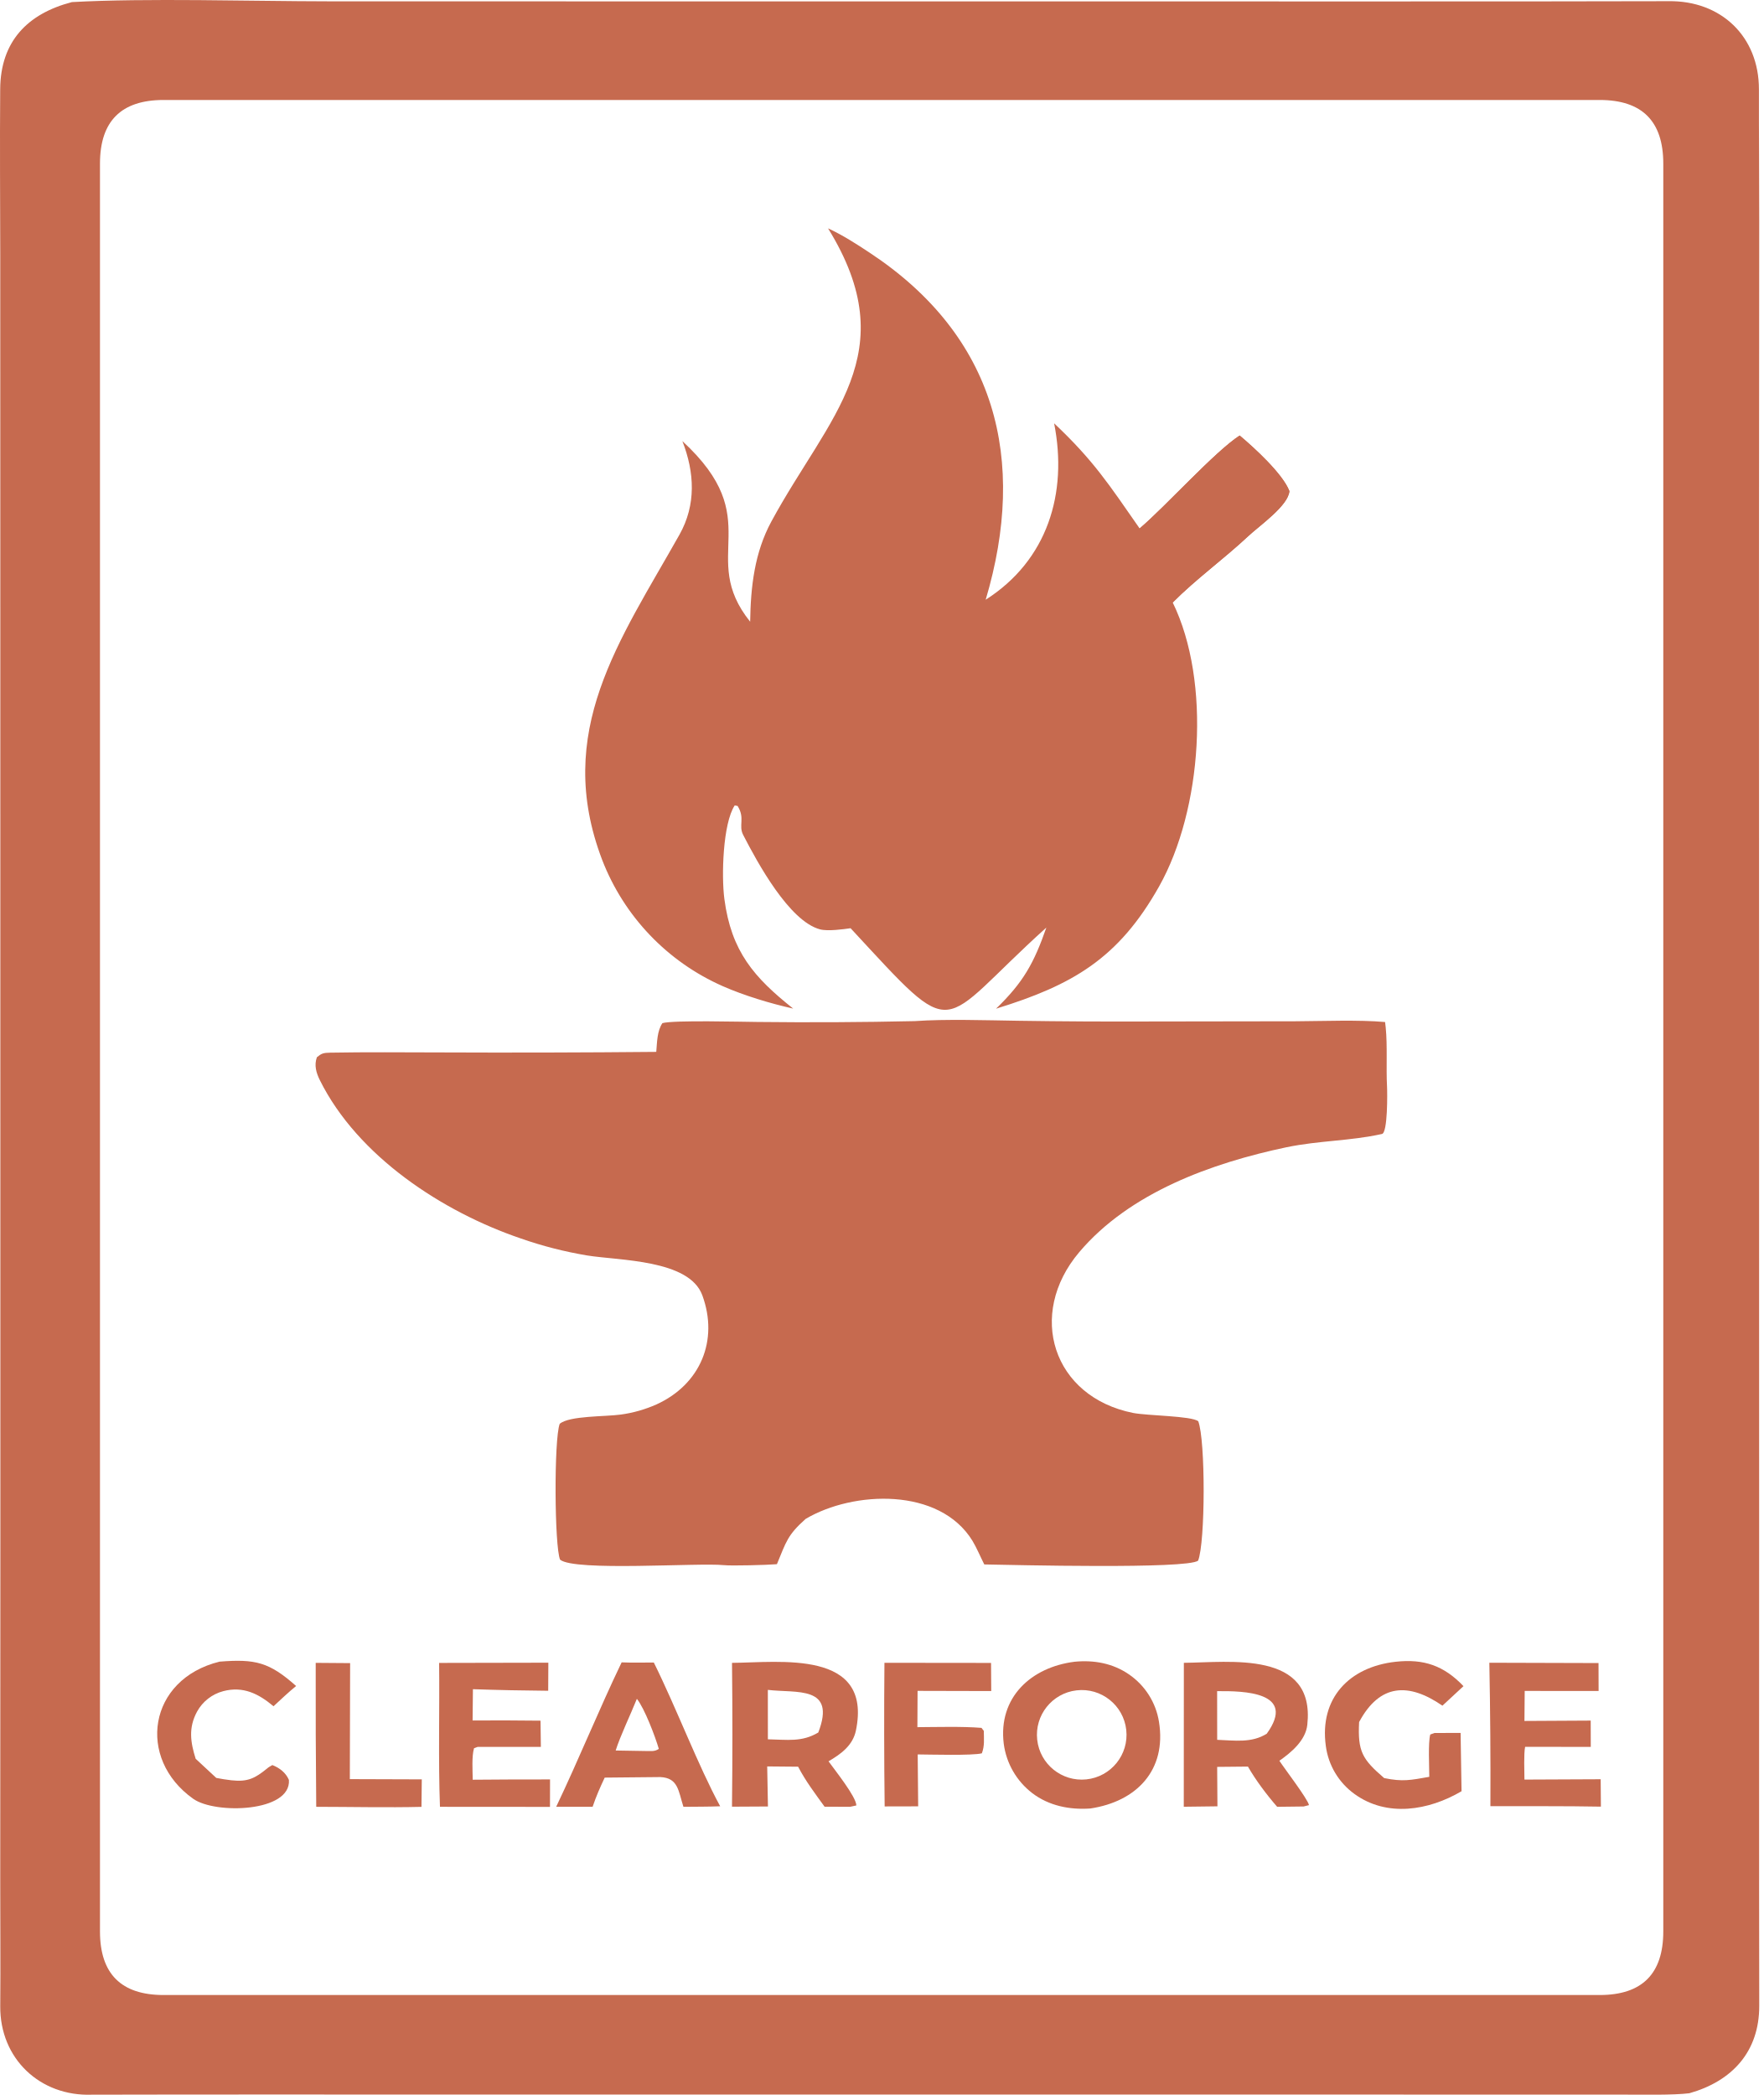
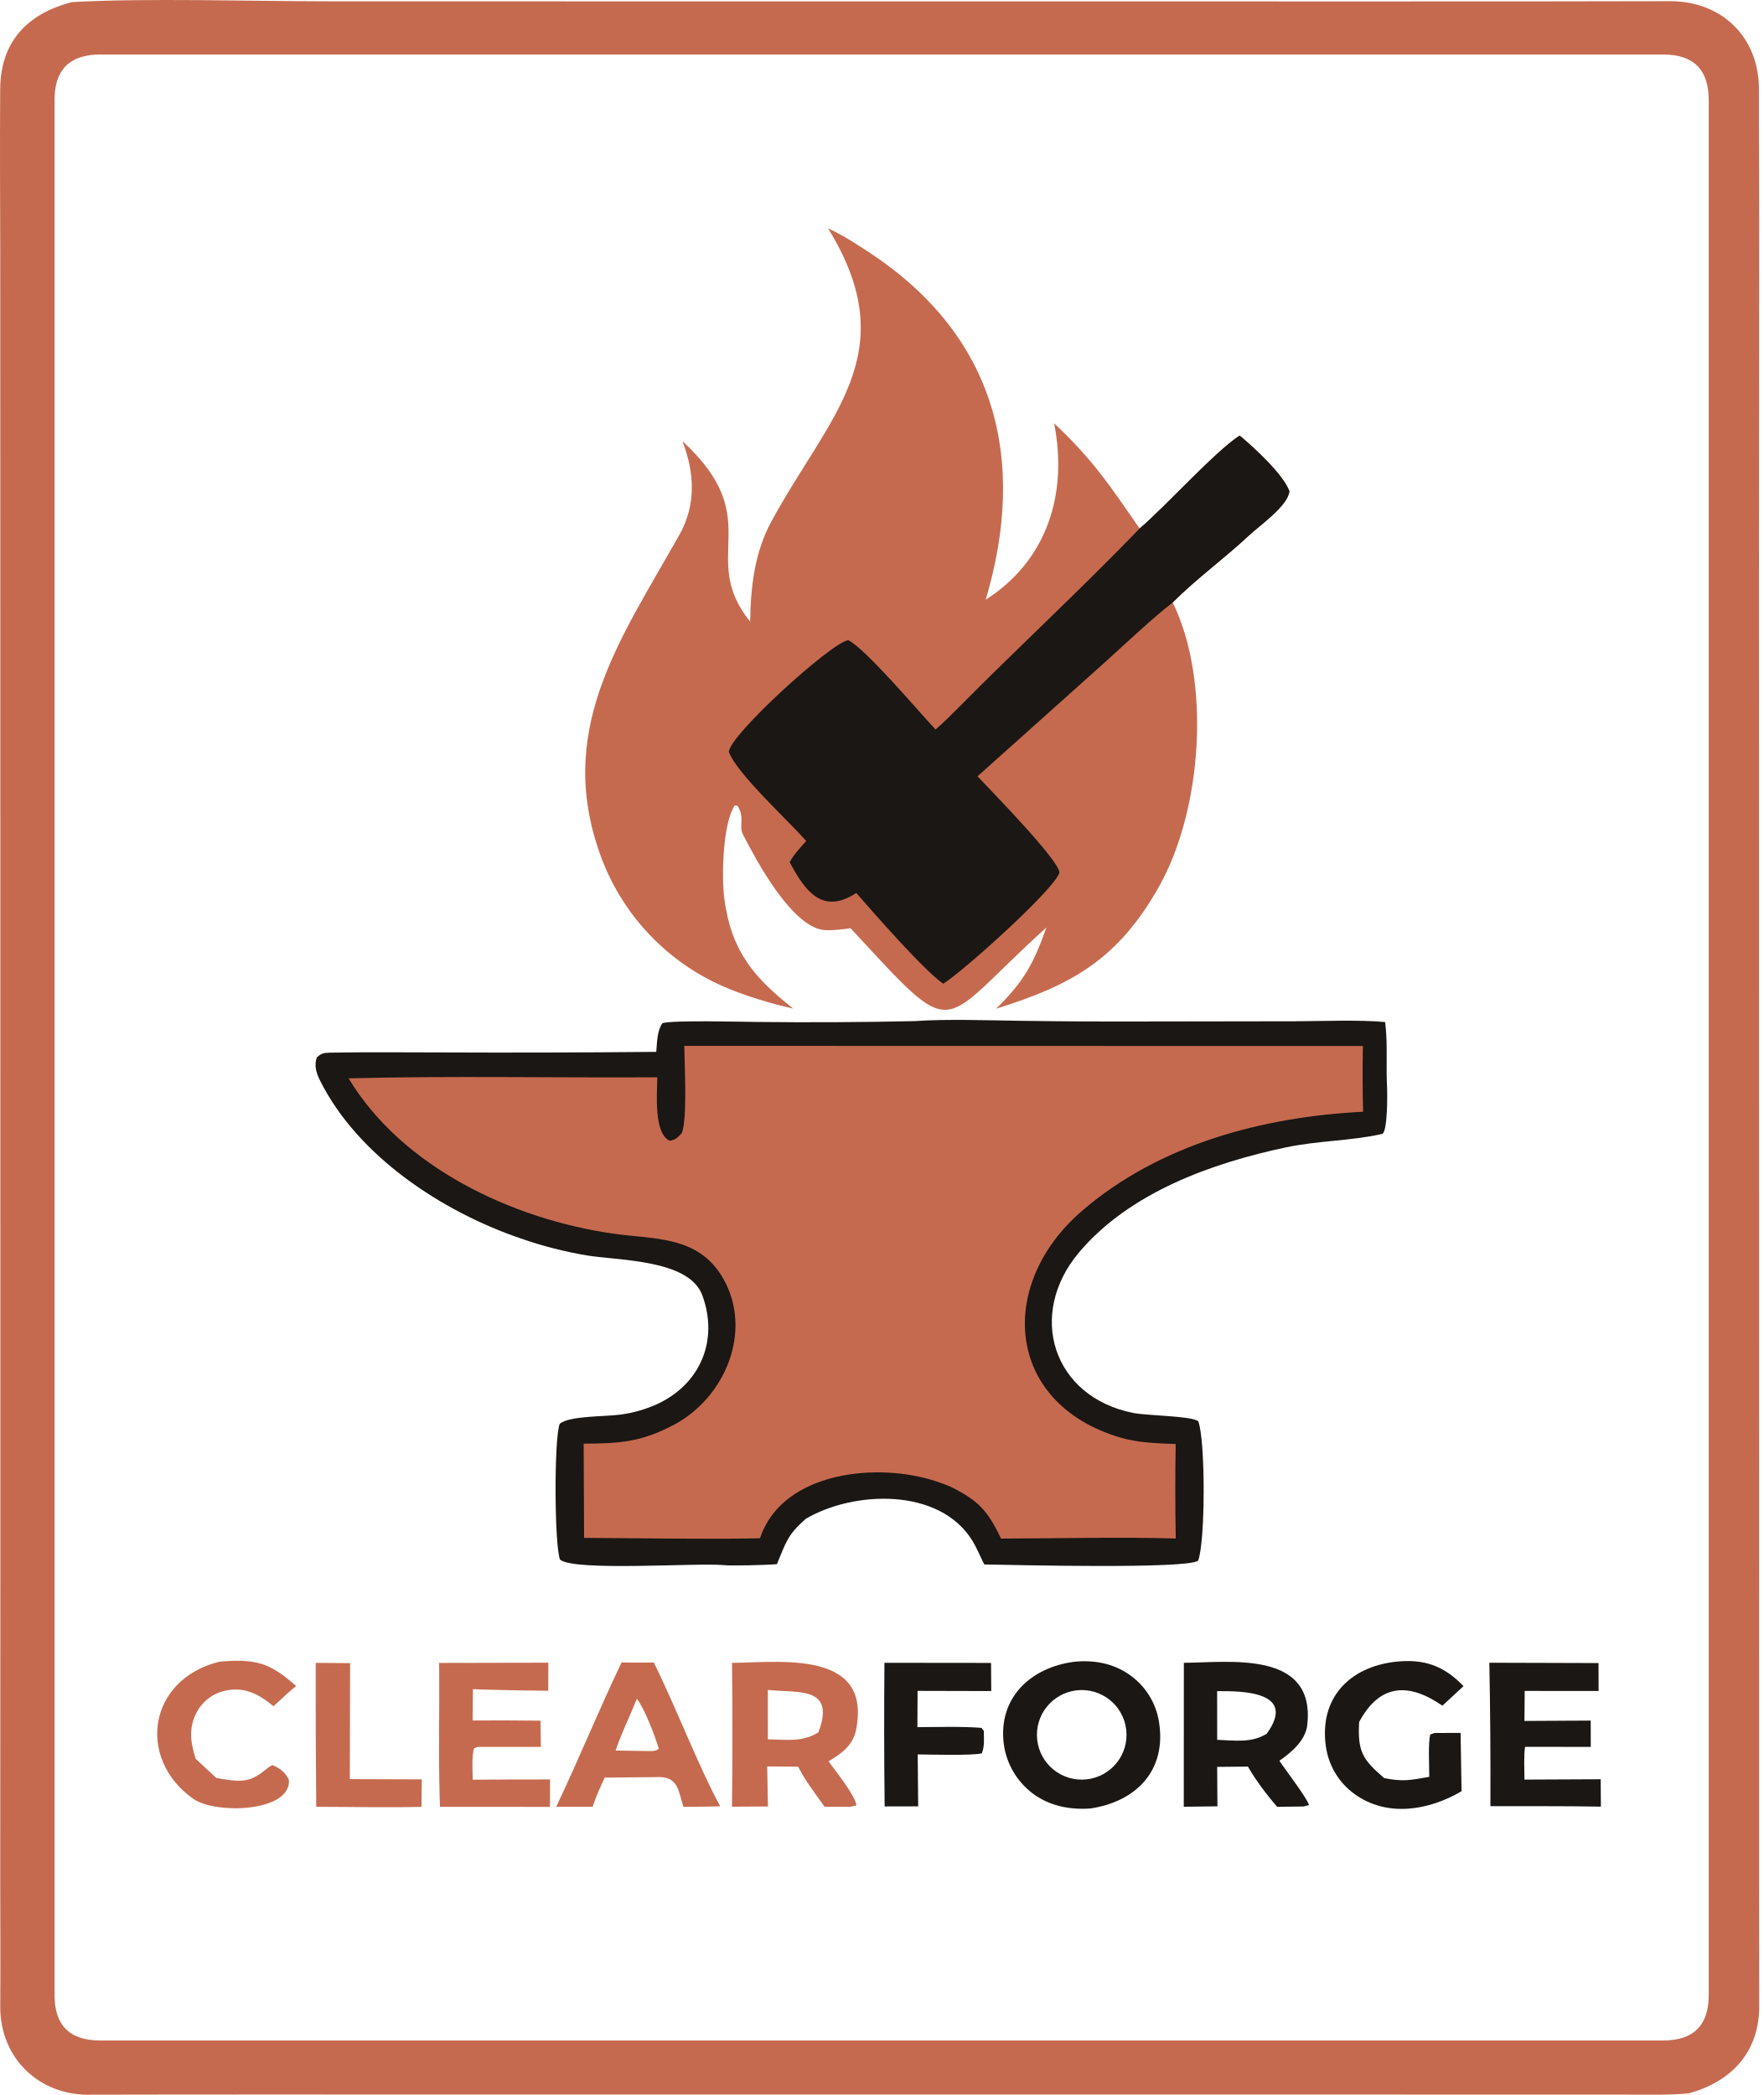
<svg xmlns="http://www.w3.org/2000/svg" width="388" height="461" viewBox="0 0 388 461" fill="none">
-   <path d="M15.827 0.46C32.296 -0.456 55.211 0.276 72.303 0.291L175.85 0.311L307.773 0.314C327.552 0.324 347.291 0.306 367.117 0.26C378.692 0.072 387.079 8.034 387.048 19.706C387.026 29.188 387.119 38.973 387.11 48.546L387.061 120.961L387.092 335.172C387.097 370.579 387.053 405.986 387.114 441.393C387.132 451.469 381.14 457.96 371.737 460.614C368.119 461.063 361.394 460.913 357.639 460.918L333.295 460.913L252.934 460.896L97.261 460.9C71.58 460.904 45.988 460.869 20.214 460.931C8.802 461.34 -0.049 452.986 0.055 441.445C0.135 432.459 0.046 422.997 0.053 413.83L0.083 337.928L0.069 122.141L0.056 56.143C0.034 43.967 -0.049 31.784 0.042 19.61C0.121 9.124 6.025 3.018 15.827 0.46Z M 36 22 H 352 Q 366 22 366 36 V 425 Q 366 439 352 439 H 36 Q 22 439 22 425 V 36 Q 22 22 36 22 Z" fill="#C66A4F" fill-rule="evenodd" />
-   <path d="M201.262 224.694C208.143 224.206 217.061 224.514 223.995 224.615C233.656 224.764 243.318 224.817 252.98 224.777L285.07 224.729C291.09 224.698 298.972 224.373 304.782 224.896C304.834 225.292 304.88 225.692 304.92 226.087C305.329 230.218 304.988 234.911 305.21 239.06C305.286 240.479 305.375 249.246 304.105 249.527C296.984 251.105 290.392 250.942 283.071 252.454C266.639 255.922 248.593 262.399 237.469 275.552C225.876 289.267 231.668 307.39 249.343 310.915C252.467 311.539 262.203 311.552 263.674 312.747C265.282 316.948 265.241 339.391 263.64 343.417C261.256 345.319 222.829 344.361 216.587 344.252C215.807 342.709 214.853 340.468 213.989 339.057C206.756 327.249 187.803 328.005 177.285 334.228C173.268 337.792 173 339.273 170.959 344.19L170.693 344.212C168.749 344.375 160.98 344.59 159.25 344.405C153.751 343.83 126.377 345.834 123.243 343.197C122.001 340.31 121.874 316.711 123.162 313.31C125.278 311.504 133.182 311.754 136.612 311.271C139.316 310.902 141.955 310.15 144.449 309.043C154.129 304.639 158.189 294.927 154.537 285.013C151.632 277.13 136.243 277.406 129.182 276.259C124.214 275.429 119.327 274.176 114.575 272.511C97.416 266.671 78.746 254.493 70.393 237.711C69.576 236.067 69.094 234.397 69.731 232.639C70.76 231.796 71.145 231.664 72.675 231.637C80.594 231.492 88.715 231.571 96.618 231.585C112.548 231.655 128.479 231.615 144.409 231.462C144.59 229.343 144.592 226.83 145.763 225.138C148.251 224.443 163.389 224.857 166.659 224.879C178.194 225.01 189.73 224.949 201.262 224.694Z" fill="#C66A4F" />
+   <path d="M15.827 0.46C32.296 -0.456 55.211 0.276 72.303 0.291L175.85 0.311L307.773 0.314C327.552 0.324 347.291 0.306 367.117 0.26C378.692 0.072 387.079 8.034 387.048 19.706C387.026 29.188 387.119 38.973 387.11 48.546L387.061 120.961L387.092 335.172C387.097 370.579 387.053 405.986 387.114 441.393C387.132 451.469 381.14 457.96 371.737 460.614C368.119 461.063 361.394 460.913 357.639 460.918L333.295 460.913L252.934 460.896L97.261 460.9C71.58 460.904 45.988 460.869 20.214 460.931C8.802 461.34 -0.049 452.986 0.055 441.445C0.135 432.459 0.046 422.997 0.053 413.83L0.083 337.928L0.069 122.141L0.056 56.143C0.034 43.967 -0.049 31.784 0.042 19.61C0.121 9.124 6.025 3.018 15.827 0.46Z M 22 12 H 366 Q 376 12 376 22 V 439 Q 376 449 366 449 H 22 Q 12 449 12 439 V 22 Q 12 12 22 12 Z" fill="#C66A4F" fill-rule="evenodd" />
+   <path d="M201.262 224.694C208.143 224.206 217.061 224.514 223.995 224.615C233.656 224.764 243.318 224.817 252.98 224.777L285.07 224.729C291.09 224.698 298.972 224.373 304.782 224.896C304.834 225.292 304.88 225.692 304.92 226.087C305.329 230.218 304.988 234.911 305.21 239.06C305.286 240.479 305.375 249.246 304.105 249.527C296.984 251.105 290.392 250.942 283.071 252.454C266.639 255.922 248.593 262.399 237.469 275.552C225.876 289.267 231.668 307.39 249.343 310.915C252.467 311.539 262.203 311.552 263.674 312.747C265.282 316.948 265.241 339.391 263.64 343.417C261.256 345.319 222.829 344.361 216.587 344.252C215.807 342.709 214.853 340.468 213.989 339.057C206.756 327.249 187.803 328.005 177.285 334.228C173.268 337.792 173 339.273 170.959 344.19L170.693 344.212C168.749 344.375 160.98 344.59 159.25 344.405C153.751 343.83 126.377 345.834 123.243 343.197C122.001 340.31 121.874 316.711 123.162 313.31C125.278 311.504 133.182 311.754 136.612 311.271C139.316 310.902 141.955 310.15 144.449 309.043C154.129 304.639 158.189 294.927 154.537 285.013C151.632 277.13 136.243 277.406 129.182 276.259C124.214 275.429 119.327 274.176 114.575 272.511C97.416 266.671 78.746 254.493 70.393 237.711C69.576 236.067 69.094 234.397 69.731 232.639C70.76 231.796 71.145 231.664 72.675 231.637C80.594 231.492 88.715 231.571 96.618 231.585C112.548 231.655 128.479 231.615 144.409 231.462C144.59 229.343 144.592 226.83 145.763 225.138C148.251 224.443 163.389 224.857 166.659 224.879C178.194 225.01 189.73 224.949 201.262 224.694Z" fill="#1A1714" />
  <path d="M150.573 230.143L299.898 230.174C299.813 234.995 299.828 239.816 299.944 244.636C277.966 245.753 255.288 251.694 238.141 266.407C219.324 282.557 221.131 308.726 246.401 316.294C250.46 317.506 254.483 317.577 258.71 317.757C258.584 324.687 258.588 331.617 258.723 338.547C246.805 338.165 232.361 338.547 220.27 338.556C217.317 332.325 215.18 330.132 209.141 327.135C208.134 326.717 207.111 326.335 206.076 325.992C193.31 321.677 172.137 323.685 167.237 338.495C154.65 338.75 141.187 338.464 128.528 338.407L128.431 317.673C136.261 317.625 141.009 317.383 148.304 313.516C159.568 307.544 165.738 292.875 159.123 281.313C153.681 271.821 143.945 272.761 134.828 271.443C112.638 268.239 88.467 256.831 76.711 237.289C98.854 236.704 122.341 237.196 144.635 237.056C144.611 240.624 143.79 249.299 147.353 251.022C148.778 250.762 148.928 250.437 150.023 249.365C151.293 246.267 150.611 234.142 150.573 230.143Z" fill="#C66A4F" />
  <path d="M182.21 50.248C185.44 51.737 188.428 53.668 191.389 55.624C219.206 74 226.066 101.135 216.897 131.968C230.497 123.295 234.996 108.535 231.956 93.147C240.693 101.389 244.028 106.614 250.775 116.286C256.688 111.249 267.185 99.499 272.781 95.835C275.982 98.516 282.269 104.261 283.73 108.064C283.487 111.283 277.126 115.677 274.631 118.016C269.378 122.939 263.093 127.487 258.052 132.579C266.552 149.942 264.528 178.217 255.065 195.041C246.117 210.95 236.018 216.759 219.176 221.961C225.195 216.141 227.508 211.945 230.246 204.113C205.769 226.135 211.222 230.205 187.169 204.254C185.666 204.469 182.167 204.963 180.44 204.502C173.664 202.694 166.677 189.835 163.529 183.712C162.445 181.604 164.014 180.046 162.297 177.341L161.665 177.235C159.058 181.236 158.725 192.737 159.393 197.796C160.921 209.379 165.916 215.083 174.538 221.939C169.548 220.827 163.674 219.053 159.023 216.996C146.853 211.629 137.316 201.646 132.515 189.244C121.725 161.004 136.412 140.947 149.522 117.638C153.198 111.102 152.861 103.991 150.154 97.062C168.977 114.41 153.452 122.322 165.069 136.808C165.181 129.117 166.027 121.597 169.74 114.748C182.358 91.47 199.214 77.787 182.21 50.248Z" fill="#C66A4F" />
-   <path d="M250.775 116.286C256.688 111.249 267.185 99.499 272.781 95.835C275.982 98.516 282.269 104.261 283.73 108.064C283.487 111.283 277.126 115.677 274.631 118.016C269.378 122.939 263.093 127.487 258.052 132.579C253.849 135.763 246.768 142.478 242.67 146.147L215.103 170.821C218.153 174.108 233.105 189.298 233.124 192.043C231.796 195.975 211.565 214.045 207.55 216.467C203.174 213.393 192.341 200.984 188.421 196.5C180.914 201.417 177.103 195.997 173.767 189.721C174.733 187.946 176.064 186.581 177.402 185.065C173.654 180.744 162.134 170.243 160.387 165.47C160.358 161.897 182.983 141.31 186.659 140.87C190.475 142.757 201.974 156.382 205.87 160.526C207.513 159.104 209.232 157.41 210.763 155.86C223.898 142.567 237.837 129.736 250.775 116.286Z" fill="#C66A4F" />
-   <path d="M236.458 365.662C240.689 365.244 244.871 365.996 248.409 368.435C251.958 370.856 254.352 374.631 255.029 378.876C256.749 389.511 250.103 396.428 239.936 397.953C235.389 398.278 230.809 397.373 227.133 394.564C223.687 391.919 221.434 388.012 220.87 383.706C219.61 373.532 226.874 366.866 236.458 365.662Z M236.882 371.959C242.315 371.322 247.228 375.229 247.829 380.665C248.431 386.096 244.49 390.983 239.049 391.55C233.659 392.108 228.829 388.214 228.233 382.831C227.637 377.443 231.501 372.592 236.882 371.959Z" fill="#C66A4F" fill-rule="evenodd" />
+   <path d="M250.775 116.286C256.688 111.249 267.185 99.499 272.781 95.835C275.982 98.516 282.269 104.261 283.73 108.064C283.487 111.283 277.126 115.677 274.631 118.016C269.378 122.939 263.093 127.487 258.052 132.579C253.849 135.763 246.768 142.478 242.67 146.147L215.103 170.821C218.153 174.108 233.105 189.298 233.124 192.043C231.796 195.975 211.565 214.045 207.55 216.467C203.174 213.393 192.341 200.984 188.421 196.5C180.914 201.417 177.103 195.997 173.767 189.721C174.733 187.946 176.064 186.581 177.402 185.065C173.654 180.744 162.134 170.243 160.387 165.47C160.358 161.897 182.983 141.31 186.659 140.87C190.475 142.757 201.974 156.382 205.87 160.526C207.513 159.104 209.232 157.41 210.763 155.86C223.898 142.567 237.837 129.736 250.775 116.286Z" fill="#1A1714" />
+   <path d="M236.458 365.662C240.689 365.244 244.871 365.996 248.409 368.435C251.958 370.856 254.352 374.631 255.029 378.876C256.749 389.511 250.103 396.428 239.936 397.953C235.389 398.278 230.809 397.373 227.133 394.564C223.687 391.919 221.434 388.012 220.87 383.706C219.61 373.532 226.874 366.866 236.458 365.662Z M236.882 371.959C242.315 371.322 247.228 375.229 247.829 380.665C248.431 386.096 244.49 390.983 239.049 391.55C233.659 392.108 228.829 388.214 228.233 382.831C227.637 377.443 231.501 372.592 236.882 371.959Z" fill="#1A1714" fill-rule="evenodd" />
  <path d="M161.076 365.908C171.418 365.846 192.043 362.867 188.343 380.788C187.664 384.079 185.075 385.956 182.316 387.573C183.67 389.471 188.403 395.364 188.439 397.285L187.069 397.579L181.449 397.566C179.339 394.639 177.297 391.967 175.623 388.759L168.82 388.698L168.984 397.513L161.071 397.557C161.191 387.006 161.193 376.455 161.076 365.908Z M168.962 371.854C175.227 372.623 184.077 370.808 180.063 381.232C176.449 383.394 173.243 382.809 168.969 382.73L168.962 371.854Z" fill="#C66A4F" fill-rule="evenodd" />
-   <path d="M260.503 365.899C270.517 365.824 289.464 363.06 287.67 379.54C287.297 382.967 284.178 385.591 281.525 387.45C282.639 389.168 287.797 395.896 288.035 397.214L286.857 397.513L281.037 397.584C278.746 394.956 276.334 391.748 274.604 388.733L267.834 388.799L267.892 397.478L260.485 397.57L260.503 365.899Z M267.825 372.135C273.616 372.082 285.415 372.258 278.743 381.5C275.407 383.583 271.759 382.989 267.837 382.844L267.825 372.135Z" fill="#C66A4F" fill-rule="evenodd" />
+   <path d="M260.503 365.899C270.517 365.824 289.464 363.06 287.67 379.54C287.297 382.967 284.178 385.591 281.525 387.45C282.639 389.168 287.797 395.896 288.035 397.214L286.857 397.513L281.037 397.584C278.746 394.956 276.334 391.748 274.604 388.733L267.834 388.799L267.892 397.478L260.485 397.57L260.503 365.899Z M267.825 372.135C273.616 372.082 285.415 372.258 278.743 381.5C275.407 383.583 271.759 382.989 267.837 382.844L267.825 372.135Z" fill="#1A1714" fill-rule="evenodd" />
  <path d="M136.789 365.798C138.931 365.903 141.678 365.829 143.87 365.833C148.833 375.831 153.629 388.553 158.473 397.469C155.857 397.575 153.02 397.553 150.384 397.584C149.264 394.064 149.237 391.233 145.308 391.04L133.064 391.159C131.952 393.532 131.252 395.105 130.404 397.575L122.386 397.579C127.402 387.063 131.836 376.094 136.789 365.798Z M140.141 373.827C141.819 375.892 144.206 382.198 144.969 384.835C144.003 385.507 143.159 385.279 141.791 385.301L135.477 385.195C136.457 382.049 138.806 377.175 140.141 373.827Z" fill="#C66A4F" fill-rule="evenodd" />
-   <path d="M327.725 365.881L351.749 365.952L351.767 372.095L335.506 372.087L335.449 378.692L350.03 378.612L350.043 384.404L335.598 384.382C335.282 385.903 335.436 389.862 335.449 391.594L352.224 391.519L352.272 397.548C344.258 397.395 335.994 397.469 327.957 397.443C328.006 386.923 327.928 376.398 327.725 365.881Z" fill="#C66A4F" />
+   <path d="M327.725 365.881L351.749 365.952L351.767 372.095L335.506 372.087L335.449 378.692L350.03 378.612L350.043 384.404L335.598 384.382C335.282 385.903 335.436 389.862 335.449 391.594L352.224 391.519L352.272 397.548C344.258 397.395 335.994 397.469 327.957 397.443C328.006 386.923 327.928 376.398 327.725 365.881Z" fill="#1A1714" />
  <path d="M96.628 365.921L120.66 365.873L120.629 372.051C115.106 372.007 109.584 371.893 104.065 371.704L103.994 378.586C108.976 378.555 113.959 378.568 118.941 378.63L119.014 384.4L105.113 384.396L104.309 384.694C103.784 386.448 103.993 389.656 104.025 391.625C109.695 391.572 115.365 391.55 121.035 391.559L121.022 397.601L96.812 397.584C96.43 387.555 96.745 376.151 96.628 365.921Z" fill="#C66A4F" />
-   <path d="M307.075 365.671C313.313 364.963 317.779 366.554 322.034 371.036L317.399 375.33C309.979 370.219 303.612 370.443 299.069 378.933C298.741 385.398 299.747 387.107 304.582 391.264C308.713 392.108 310.413 391.708 314.51 390.987C314.504 388.755 314.23 383.46 314.724 381.675L315.652 381.337L321.401 381.328L321.606 394.156C314.398 398.405 305.179 399.957 298.025 394.745C294.567 392.24 292.295 388.421 291.741 384.189C290.297 373.669 296.917 366.809 307.075 365.671Z" fill="#C66A4F" />
+   <path d="M307.075 365.671C313.313 364.963 317.779 366.554 322.034 371.036L317.399 375.33C309.979 370.219 303.612 370.443 299.069 378.933C298.741 385.398 299.747 387.107 304.582 391.264C308.713 392.108 310.413 391.708 314.51 390.987C314.504 388.755 314.23 383.46 314.724 381.675L315.652 381.337L321.401 381.328L321.606 394.156C314.398 398.405 305.179 399.957 298.025 394.745C294.567 392.24 292.295 388.421 291.741 384.189C290.297 373.669 296.917 366.809 307.075 365.671Z" fill="#1A1714" />
  <path d="M48.315 365.64C56.192 365.011 59.273 365.763 65.16 371.001C63.503 372.341 61.773 373.998 60.186 375.457C56.91 372.706 53.509 370.984 49.129 372.135C46.668 372.781 44.581 374.411 43.358 376.644C41.437 380.199 41.907 383.363 43.055 387.015L47.586 391.225C48.69 391.444 49.801 391.62 50.918 391.748C54.518 392.152 56.129 391.299 58.754 389.168C59.05 388.878 59.566 388.619 59.929 388.399C61.515 389.01 62.903 390.087 63.575 391.669C64.079 398.775 47.391 399.271 42.523 395.826C30.003 386.971 32.571 369.511 48.315 365.64Z" fill="#C66A4F" />
-   <path d="M194.619 365.895L218.076 365.921L218.118 372.113L201.908 372.073L201.869 380.058C206.235 380.036 211.713 379.869 215.971 380.212L216.483 380.871C216.503 382.638 216.682 384.194 216.054 385.811C214.063 386.347 204.42 386.074 201.937 386.057L202.041 397.483L194.666 397.5C194.54 386.966 194.524 376.428 194.619 365.895Z" fill="#C66A4F" />
+   <path d="M194.619 365.895L218.076 365.921L218.118 372.113L201.908 372.073L201.869 380.058C206.235 380.036 211.713 379.869 215.971 380.212L216.483 380.871C216.503 382.638 216.682 384.194 216.054 385.811C214.063 386.347 204.42 386.074 201.937 386.057L202.041 397.483L194.666 397.5C194.54 386.966 194.524 376.428 194.619 365.895Z" fill="#1A1714" />
  <path d="M69.469 365.908L77.044 365.965L76.98 391.493L92.813 391.546L92.743 397.597C85.304 397.777 77.088 397.592 69.585 397.584C69.483 387.028 69.444 376.468 69.469 365.908Z" fill="#C66A4F" />
</svg>
